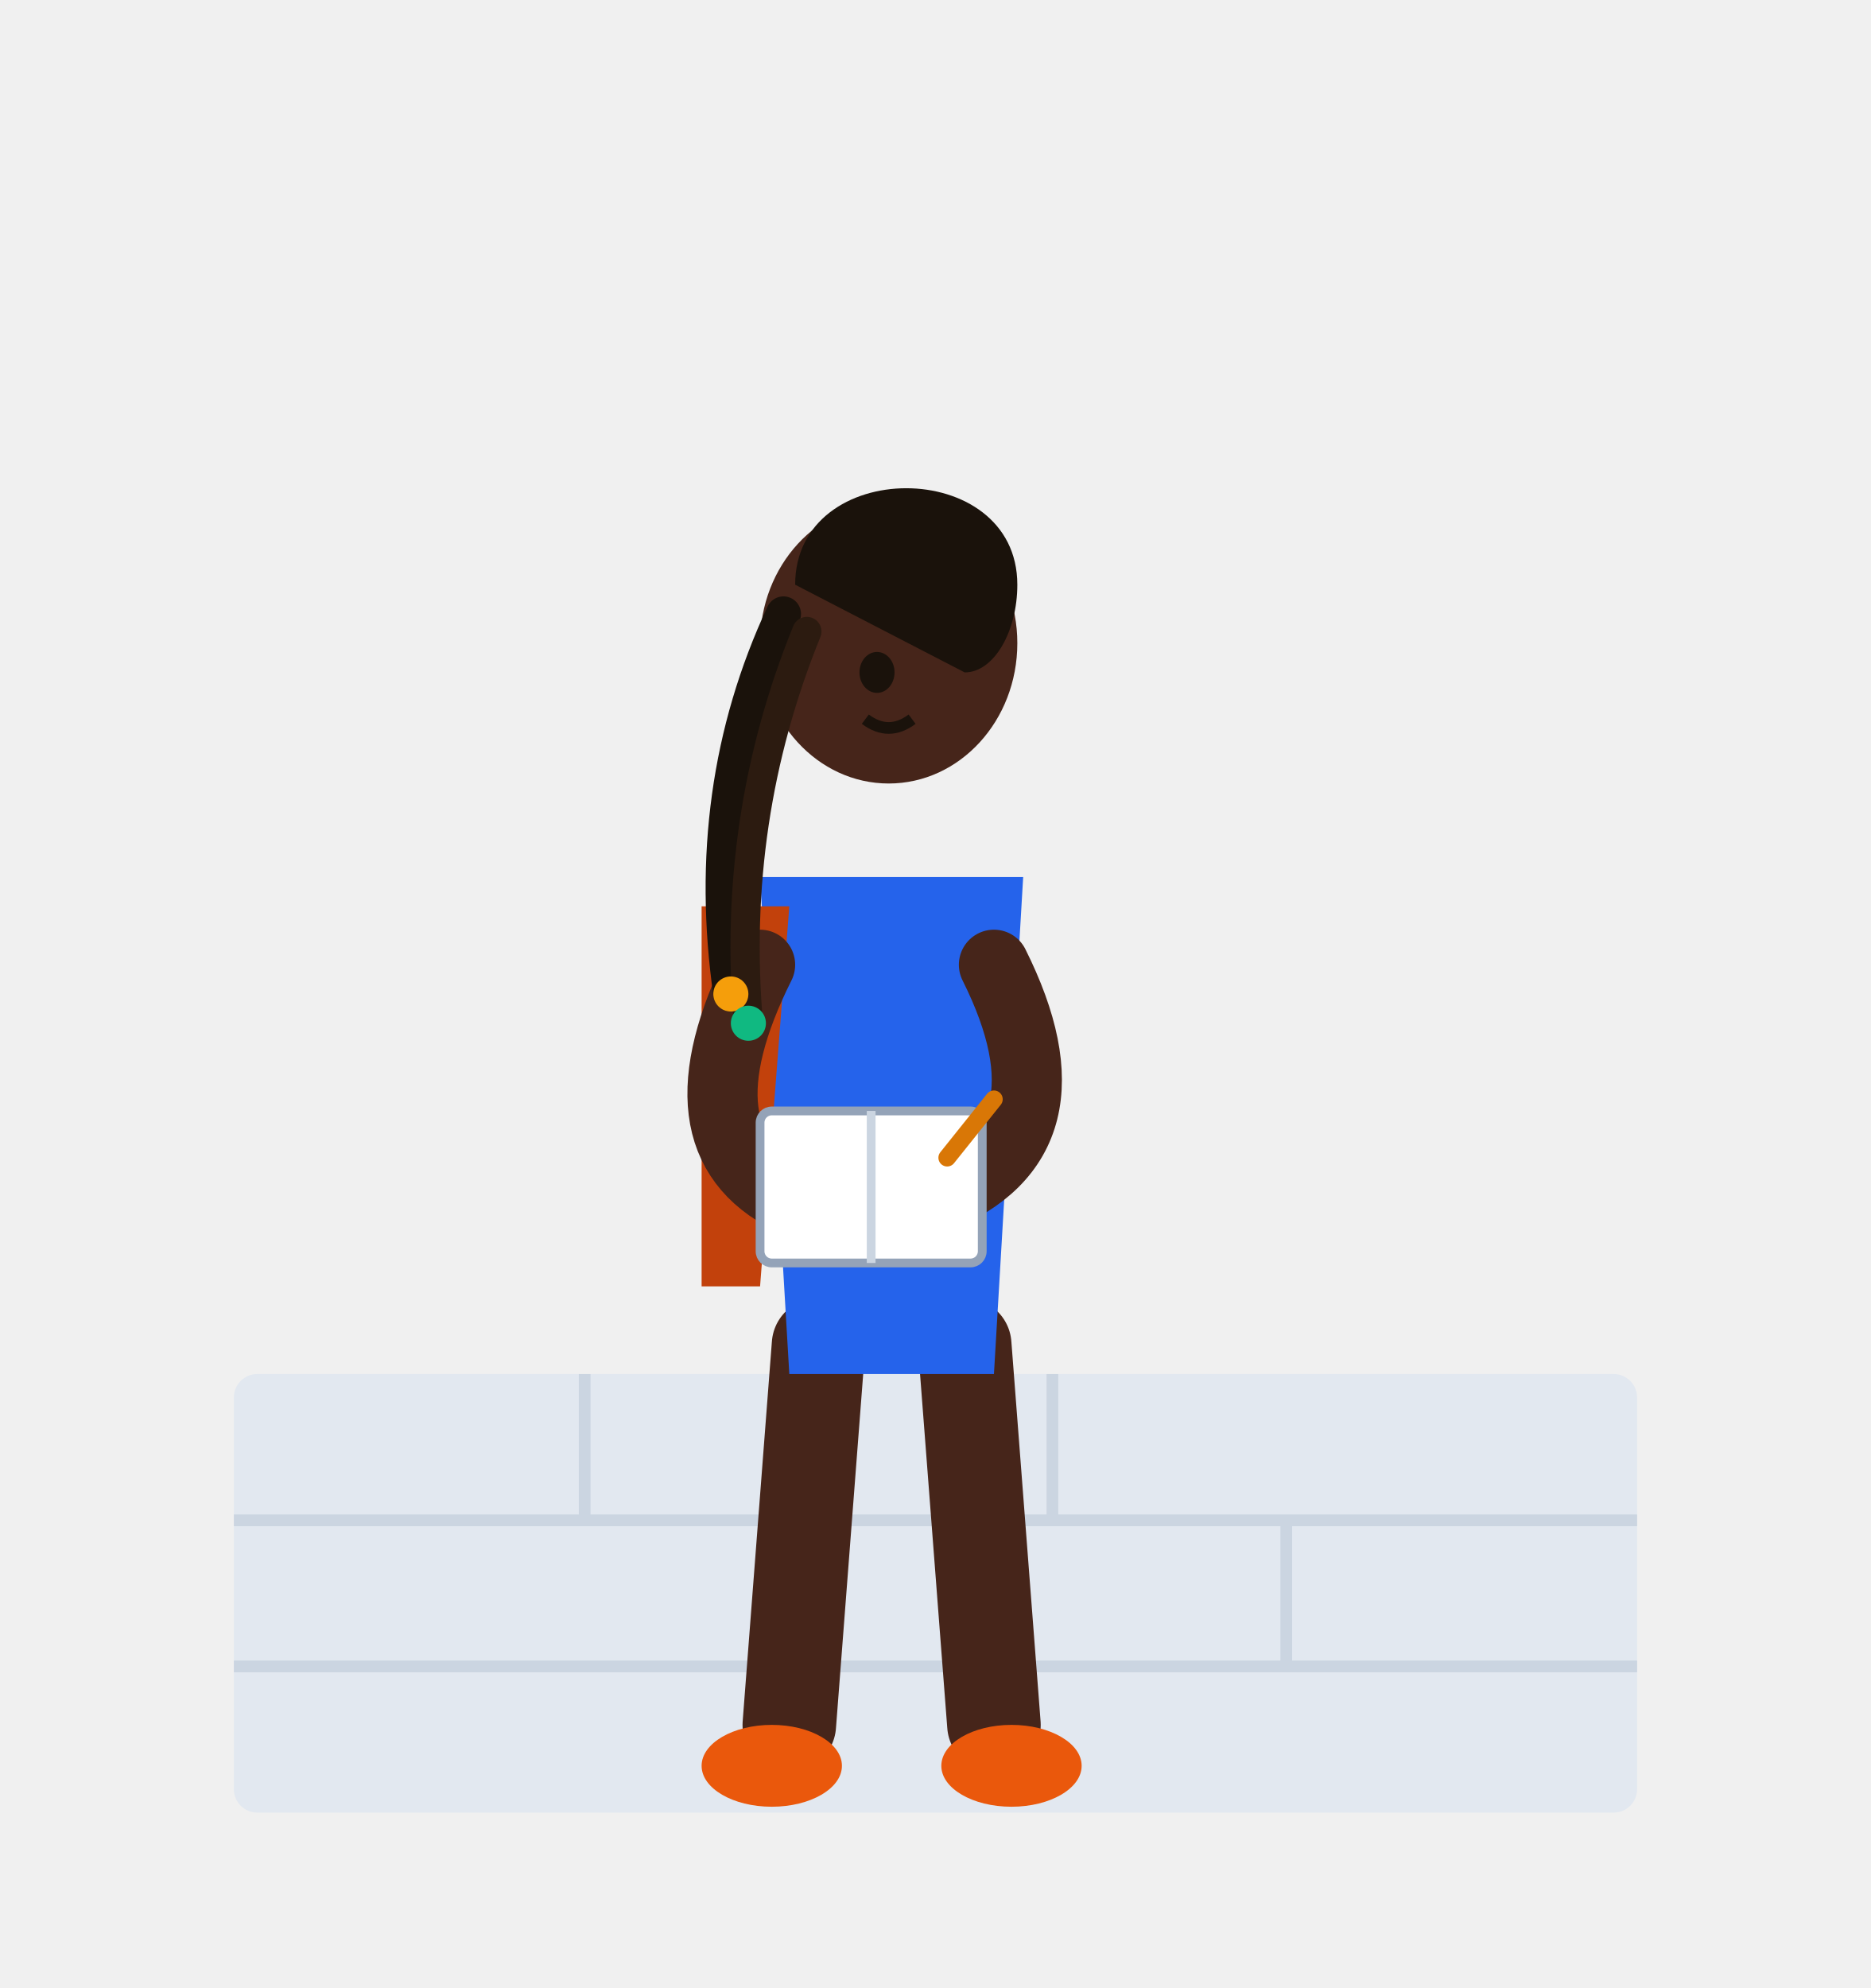
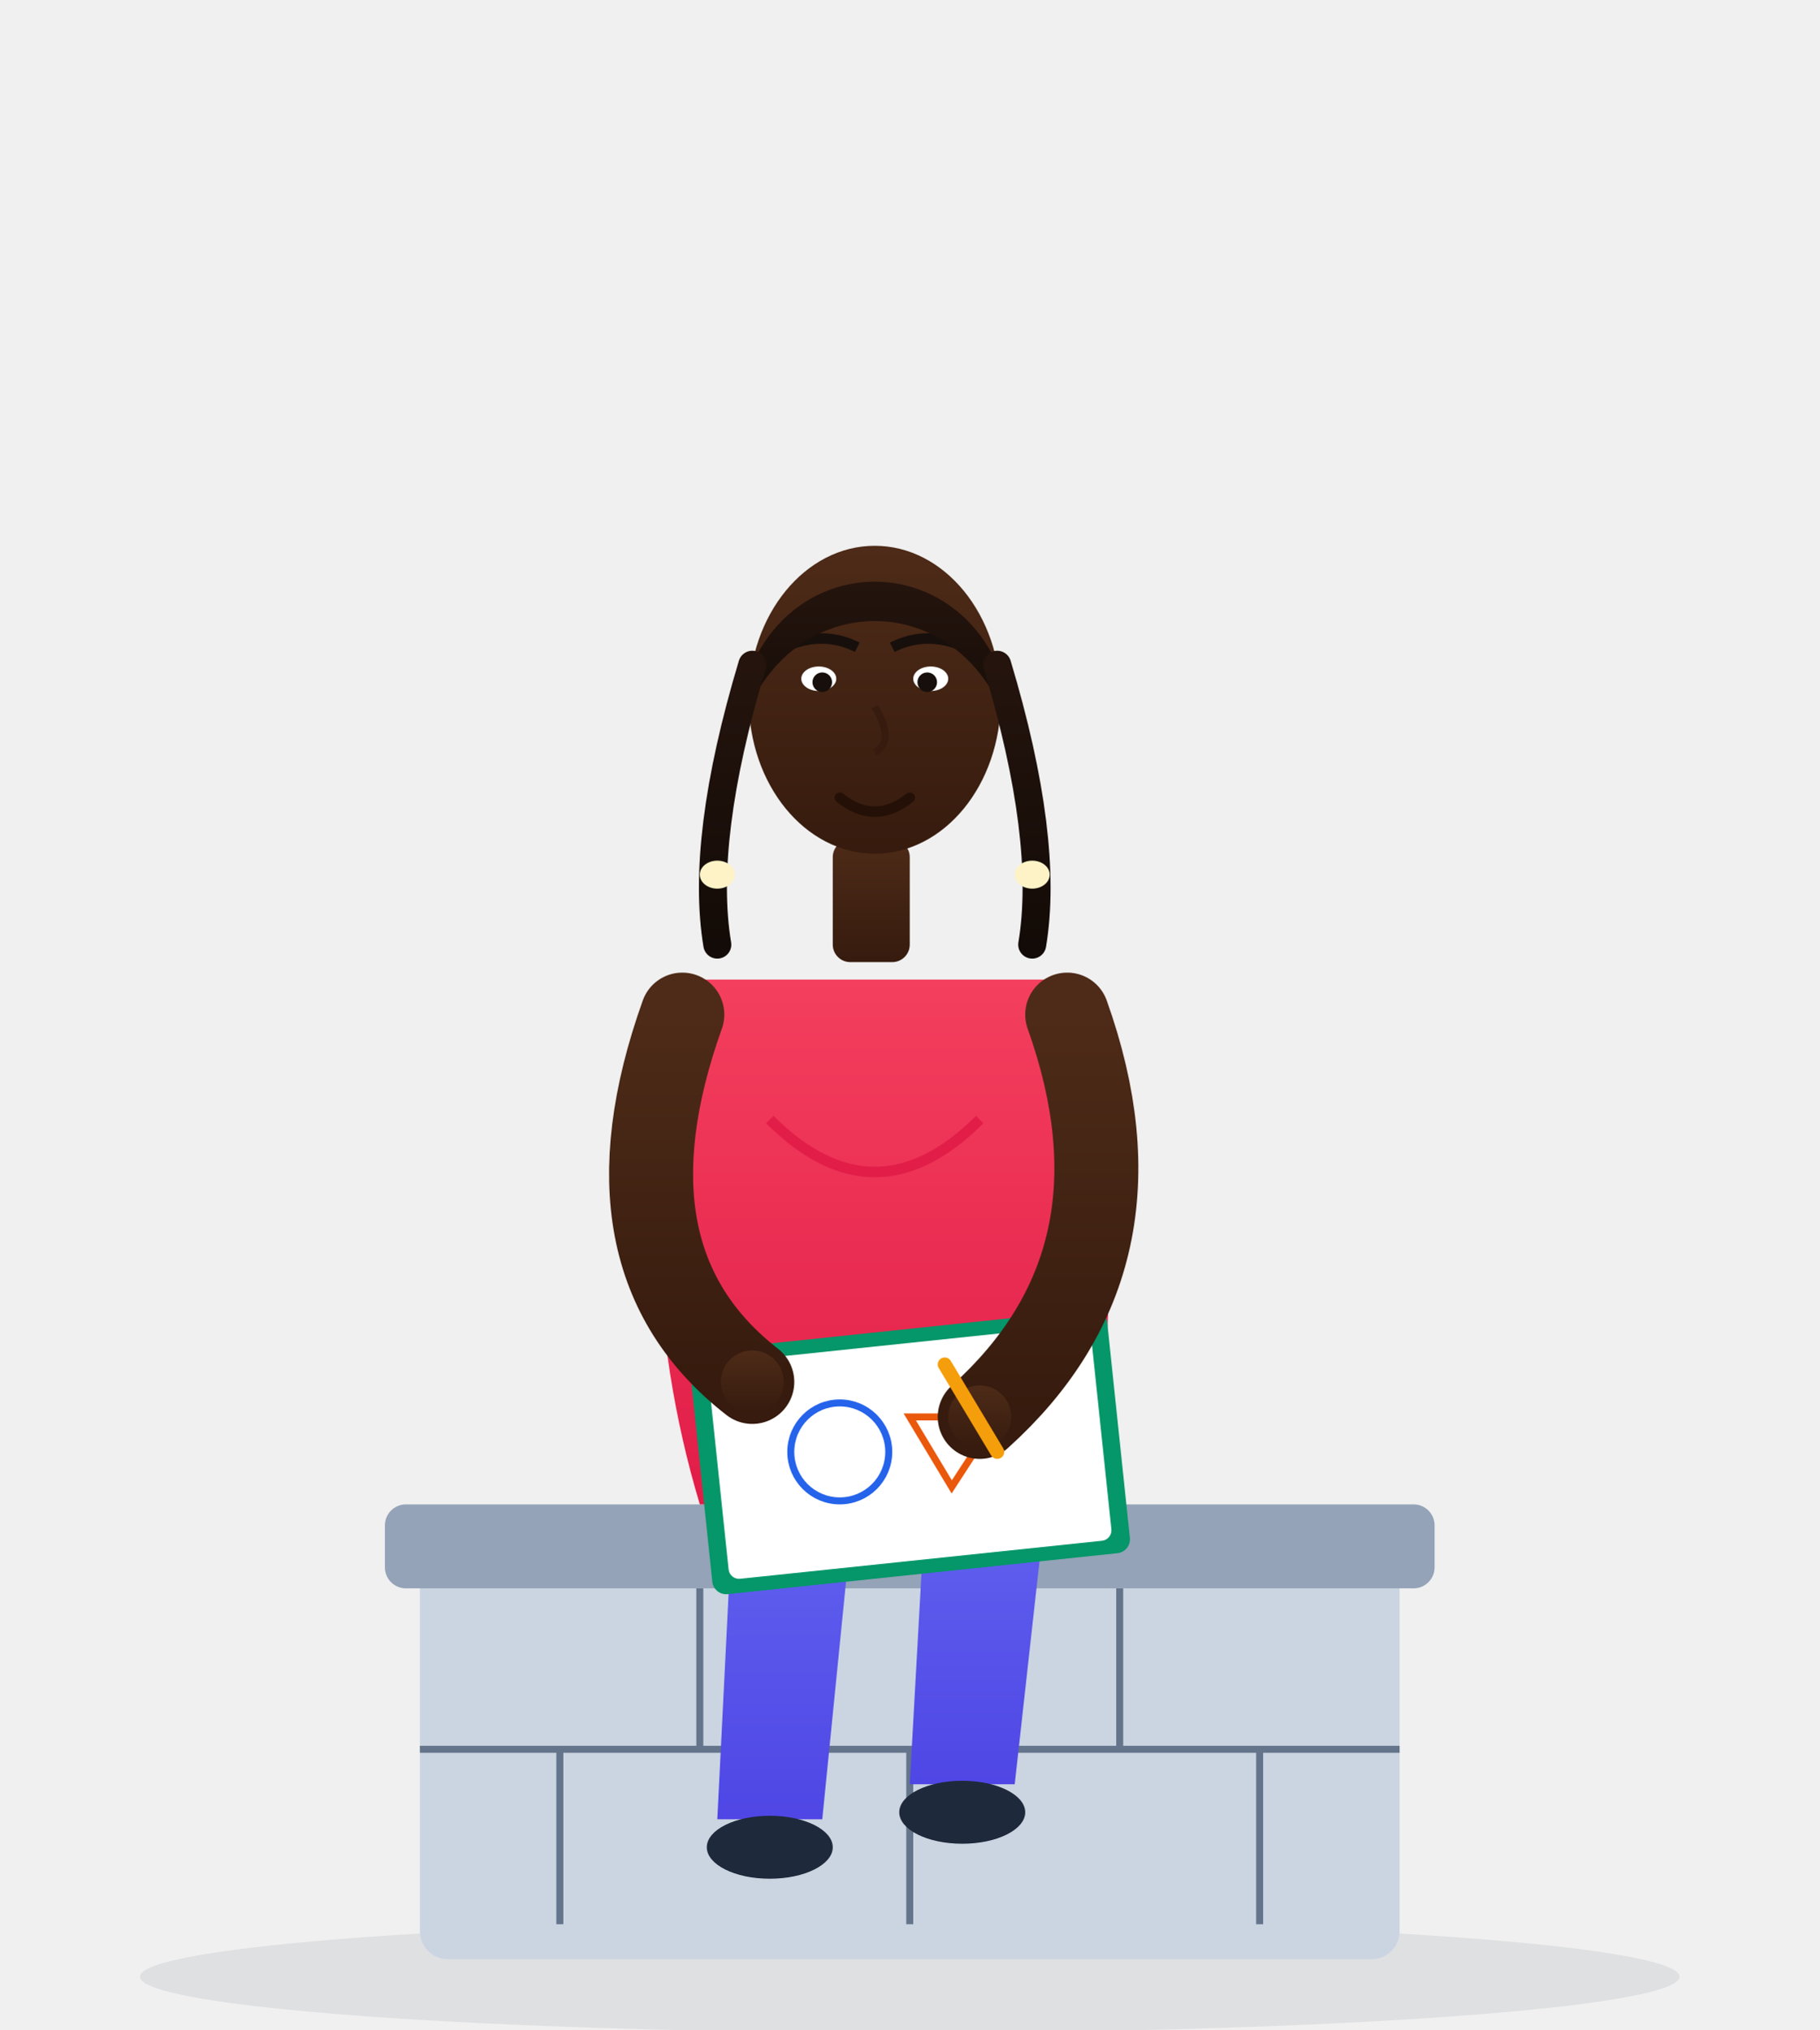
- <svg xmlns="http://www.w3.org/2000/svg" viewBox="0 0 320 340" fill="none">
-   <g class="character">
-     <rect x="40" y="235" width="240" height="75" rx="4" fill="#E2E8F0" />
-     <line x1="40" y1="260" x2="280" y2="260" stroke="#CBD5E1" stroke-width="2" />
-     <line x1="40" y1="285" x2="280" y2="285" stroke="#CBD5E1" stroke-width="2" />
-     <line x1="100" y1="235" x2="100" y2="260" stroke="#CBD5E1" stroke-width="2" />
-     <line x1="180" y1="235" x2="180" y2="260" stroke="#CBD5E1" stroke-width="2" />
-     <line x1="140" y1="260" x2="140" y2="285" stroke="#CBD5E1" stroke-width="2" />
-     <line x1="220" y1="260" x2="220" y2="285" stroke="#CBD5E1" stroke-width="2" />
-     <path d="M140 230 L135 295" stroke="#46251A" stroke-width="16" stroke-linecap="round" />
-     <path d="M165 230 L170 295" stroke="#46251A" stroke-width="16" stroke-linecap="round" />
-     <ellipse cx="132" cy="302" rx="12" ry="7" fill="#EA580C" />
-     <ellipse cx="173" cy="302" rx="12" ry="7" fill="#EA580C" />
-     <path d="M130 150 L175 150 L170 235 L135 235 Z" fill="#2563EB" />
-     <path d="M120 155 L135 155 L130 220 L120 220 Z" fill="#C2410C" />
-     <path d="M130 165 Q115 195 135 205" stroke="#46251A" stroke-width="12" stroke-linecap="round" />
-     <path d="M170 165 Q185 195 160 205" stroke="#46251A" stroke-width="12" stroke-linecap="round" />
-     <rect x="130" y="190" width="38" height="26" rx="2" fill="#FFFFFF" stroke="#94A3B8" stroke-width="1.5" />
-     <line x1="149" y1="190" x2="149" y2="216" stroke="#CBD5E1" stroke-width="1.5" />
-     <line x1="162" y1="198" x2="170" y2="188" stroke="#D97706" stroke-width="3" stroke-linecap="round" />
-     <ellipse cx="152" cy="110" rx="22" ry="24" fill="#46251A" />
-     <path d="M136 100 C136 78 174 78 174 100 C174 108 170 115 165 115 Z" fill="#1A120B" />
-     <path d="M134 105 Q120 135 125 170" stroke="#1A120B" stroke-width="6" stroke-linecap="round" />
-     <path d="M138 108 Q125 140 128 175" stroke="#2C1B10" stroke-width="5" stroke-linecap="round" />
-     <circle cx="125" cy="170" r="3" fill="#F59E0B" />
-     <circle cx="128" cy="175" r="3" fill="#10B981" />
-     <ellipse cx="150" cy="115" rx="3" ry="3.5" fill="#1A120B" />
-     <path d="M148 123 Q152 126 156 123" stroke="#1A120B" stroke-width="2" fill="none" />
+ <svg xmlns="http://www.w3.org/2000/svg" viewBox="0 0 520 580" width="520" height="580">
+   <defs>
+     <linearGradient id="skin-1" x1="0" y1="0" x2="0" y2="1">
+       <stop offset="0%" stop-color="#4E2B18" />
+       <stop offset="100%" stop-color="#361B0E" />
+     </linearGradient>
+     <linearGradient id="skin-2" x1="0" y1="0" x2="0" y2="1">
+       <stop offset="0%" stop-color="#5E351E" />
+       <stop offset="100%" stop-color="#422212" />
+     </linearGradient>
+     <linearGradient id="skin-3" x1="0" y1="0" x2="0" y2="1">
+       <stop offset="0%" stop-color="#703E22" />
+       <stop offset="100%" stop-color="#522B15" />
+     </linearGradient>
+     <linearGradient id="skin-4" x1="0" y1="0" x2="0" y2="1">
+       <stop offset="0%" stop-color="#402012" />
+       <stop offset="100%" stop-color="#2C1409" />
+     </linearGradient>
+     <linearGradient id="skin-5" x1="0" y1="0" x2="0" y2="1">
+       <stop offset="0%" stop-color="#64361C" />
+       <stop offset="100%" stop-color="#492512" />
+     </linearGradient>
+     <linearGradient id="skin-6" x1="0" y1="0" x2="0" y2="1">
+       <stop offset="0%" stop-color="#552C16" />
+       <stop offset="100%" stop-color="#3B1C0E" />
+     </linearGradient>
+     <linearGradient id="skin-7" x1="0" y1="0" x2="0" y2="1">
+       <stop offset="0%" stop-color="#7B4527" />
+       <stop offset="100%" stop-color="#5C3018" />
+     </linearGradient>
+     <linearGradient id="grad-amber" x1="0" y1="0" x2="0" y2="1">
+       <stop offset="0%" stop-color="#F59E0B" />
+       <stop offset="100%" stop-color="#D97706" />
+     </linearGradient>
+     <linearGradient id="grad-teal" x1="0" y1="0" x2="0" y2="1">
+       <stop offset="0%" stop-color="#0D9488" />
+       <stop offset="100%" stop-color="#0F766E" />
+     </linearGradient>
+     <linearGradient id="grad-coral" x1="0" y1="0" x2="0" y2="1">
+       <stop offset="0%" stop-color="#F43F5E" />
+       <stop offset="100%" stop-color="#E11D48" />
+     </linearGradient>
+     <linearGradient id="grad-indigo" x1="0" y1="0" x2="0" y2="1">
+       <stop offset="0%" stop-color="#6366F1" />
+       <stop offset="100%" stop-color="#4F46E5" />
+     </linearGradient>
+     <linearGradient id="grad-emerald" x1="0" y1="0" x2="0" y2="1">
+       <stop offset="0%" stop-color="#10B981" />
+       <stop offset="100%" stop-color="#059669" />
+     </linearGradient>
+     <linearGradient id="grad-purple" x1="0" y1="0" x2="0" y2="1">
+       <stop offset="0%" stop-color="#8B5CF6" />
+       <stop offset="100%" stop-color="#7C3AED" />
+     </linearGradient>
+     <linearGradient id="grad-blue" x1="0" y1="0" x2="0" y2="1">
+       <stop offset="0%" stop-color="#3B82F6" />
+       <stop offset="100%" stop-color="#1D4ED8" />
+     </linearGradient>
+     <linearGradient id="grad-orange" x1="0" y1="0" x2="0" y2="1">
+       <stop offset="0%" stop-color="#FB923C" />
+       <stop offset="100%" stop-color="#EA580C" />
+     </linearGradient>
+     <linearGradient id="grad-slate" x1="0" y1="0" x2="0" y2="1">
+       <stop offset="0%" stop-color="#475569" />
+       <stop offset="100%" stop-color="#1E293B" />
+     </linearGradient>
+     <linearGradient id="hair-dark" x1="0" y1="0" x2="0" y2="1">
+       <stop offset="0%" stop-color="#24140D" />
+       <stop offset="100%" stop-color="#130B07" />
+     </linearGradient>
+   </defs>
+   <g id="student-9-figure">
+     <ellipse cx="260" cy="565" rx="220" ry="16" fill="#1E293B" opacity="0.08" />
+     <rect x="120" y="440" width="280" height="120" rx="8" fill="#CBD5E1" />
+     <rect x="110" y="430" width="300" height="24" rx="6" fill="#94A3B8" />
+     <line x1="200" y1="454" x2="200" y2="500" stroke="#64748B" stroke-width="2" />
+     <line x1="320" y1="454" x2="320" y2="500" stroke="#64748B" stroke-width="2" />
+     <line x1="160" y1="500" x2="160" y2="550" stroke="#64748B" stroke-width="2" />
+     <line x1="260" y1="500" x2="260" y2="550" stroke="#64748B" stroke-width="2" />
+     <line x1="360" y1="500" x2="360" y2="550" stroke="#64748B" stroke-width="2" />
+     <line x1="120" y1="500" x2="400" y2="500" stroke="#64748B" stroke-width="2" />
+     <g id="girl-legs">
+       <path d="M 210 420 L 205 520 L 235 520 L 245 420 Z" fill="url(#grad-indigo)" />
+       <path d="M 265 420 L 260 510 L 290 510 L 300 420 Z" fill="url(#grad-indigo)" />
+       <ellipse cx="220" cy="528" rx="18" ry="9" fill="#1E293B" />
+       <ellipse cx="275" cy="518" rx="18" ry="9" fill="#1E293B" />
+     </g>
+     <path d="M 195 280 C 185 330 185 380 200 430 L 310 430 C 320 380 320 330 305 280 Z" fill="url(#grad-coral)" />
+     <path d="M 220 320 Q 250 350 280 320" stroke="#E11D48" stroke-width="3" fill="none" />
+     <rect x="200" y="380" width="120" height="70" rx="4" fill="#059669" transform="rotate(-6 260 415)" />
+     <rect x="205" y="384" width="110" height="62" rx="3" fill="#FFFFFF" transform="rotate(-6 260 415)" />
+     <circle cx="240" cy="415" r="14" fill="none" stroke="#2563EB" stroke-width="2" />
+     <polygon points="260,405 285,405 272,425" fill="none" stroke="#EA580C" stroke-width="2" />
+     <path d="M 195 290 Q 170 360 215 395" stroke="url(#skin-1)" stroke-width="24" stroke-linecap="round" fill="none" />
+     <circle cx="215" cy="395" r="9" fill="url(#skin-1)" />
+     <path d="M 305 290 Q 330 360 280 405" stroke="url(#skin-1)" stroke-width="24" stroke-linecap="round" fill="none" />
+     <circle cx="280" cy="405" r="9" fill="url(#skin-1)" />
+     <line x1="270" y1="390" x2="285" y2="415" stroke="#F59E0B" stroke-width="4" stroke-linecap="round" />
+     <rect x="238" y="240" width="22" height="35" rx="5" fill="url(#skin-1)" />
+     <ellipse cx="250" cy="200" rx="36" ry="44" fill="url(#skin-1)" />
+     <path d="M 224 185 Q 235 180 245 185" stroke="#170F0B" stroke-width="3" fill="none" />
+     <path d="M 255 185 Q 265 180 276 185" stroke="#170F0B" stroke-width="3" fill="none" />
+     <ellipse cx="234" cy="194" rx="5" ry="3.5" fill="#FFFFFF" />
+     <circle cx="235" cy="195" r="2.8" fill="#170F0B" />
+     <ellipse cx="266" cy="194" rx="5" ry="3.5" fill="#FFFFFF" />
+     <circle cx="265" cy="195" r="2.8" fill="#170F0B" />
+     <path d="M 250 202 Q 256 212 250 215" stroke="#361B0E" stroke-width="2" fill="none" />
+     <path d="M 240 228 Q 250 236 260 228" stroke="#241007" stroke-width="3" fill="none" stroke-linecap="round" />
+     <path d="M 210 215 C 210 150 290 150 290 215 C 280 165 220 165 210 215 Z" fill="url(#hair-dark)" />
+     <path d="M 215 190 Q 200 240 205 270" stroke="url(#hair-dark)" stroke-width="8" stroke-linecap="round" fill="none" />
+     <path d="M 285 190 Q 300 240 295 270" stroke="url(#hair-dark)" stroke-width="8" stroke-linecap="round" fill="none" />
+     <ellipse cx="205" cy="250" rx="5" ry="4" fill="#FEF3C7" />
+     <ellipse cx="295" cy="250" rx="5" ry="4" fill="#FEF3C7" />
  </g>
</svg>
